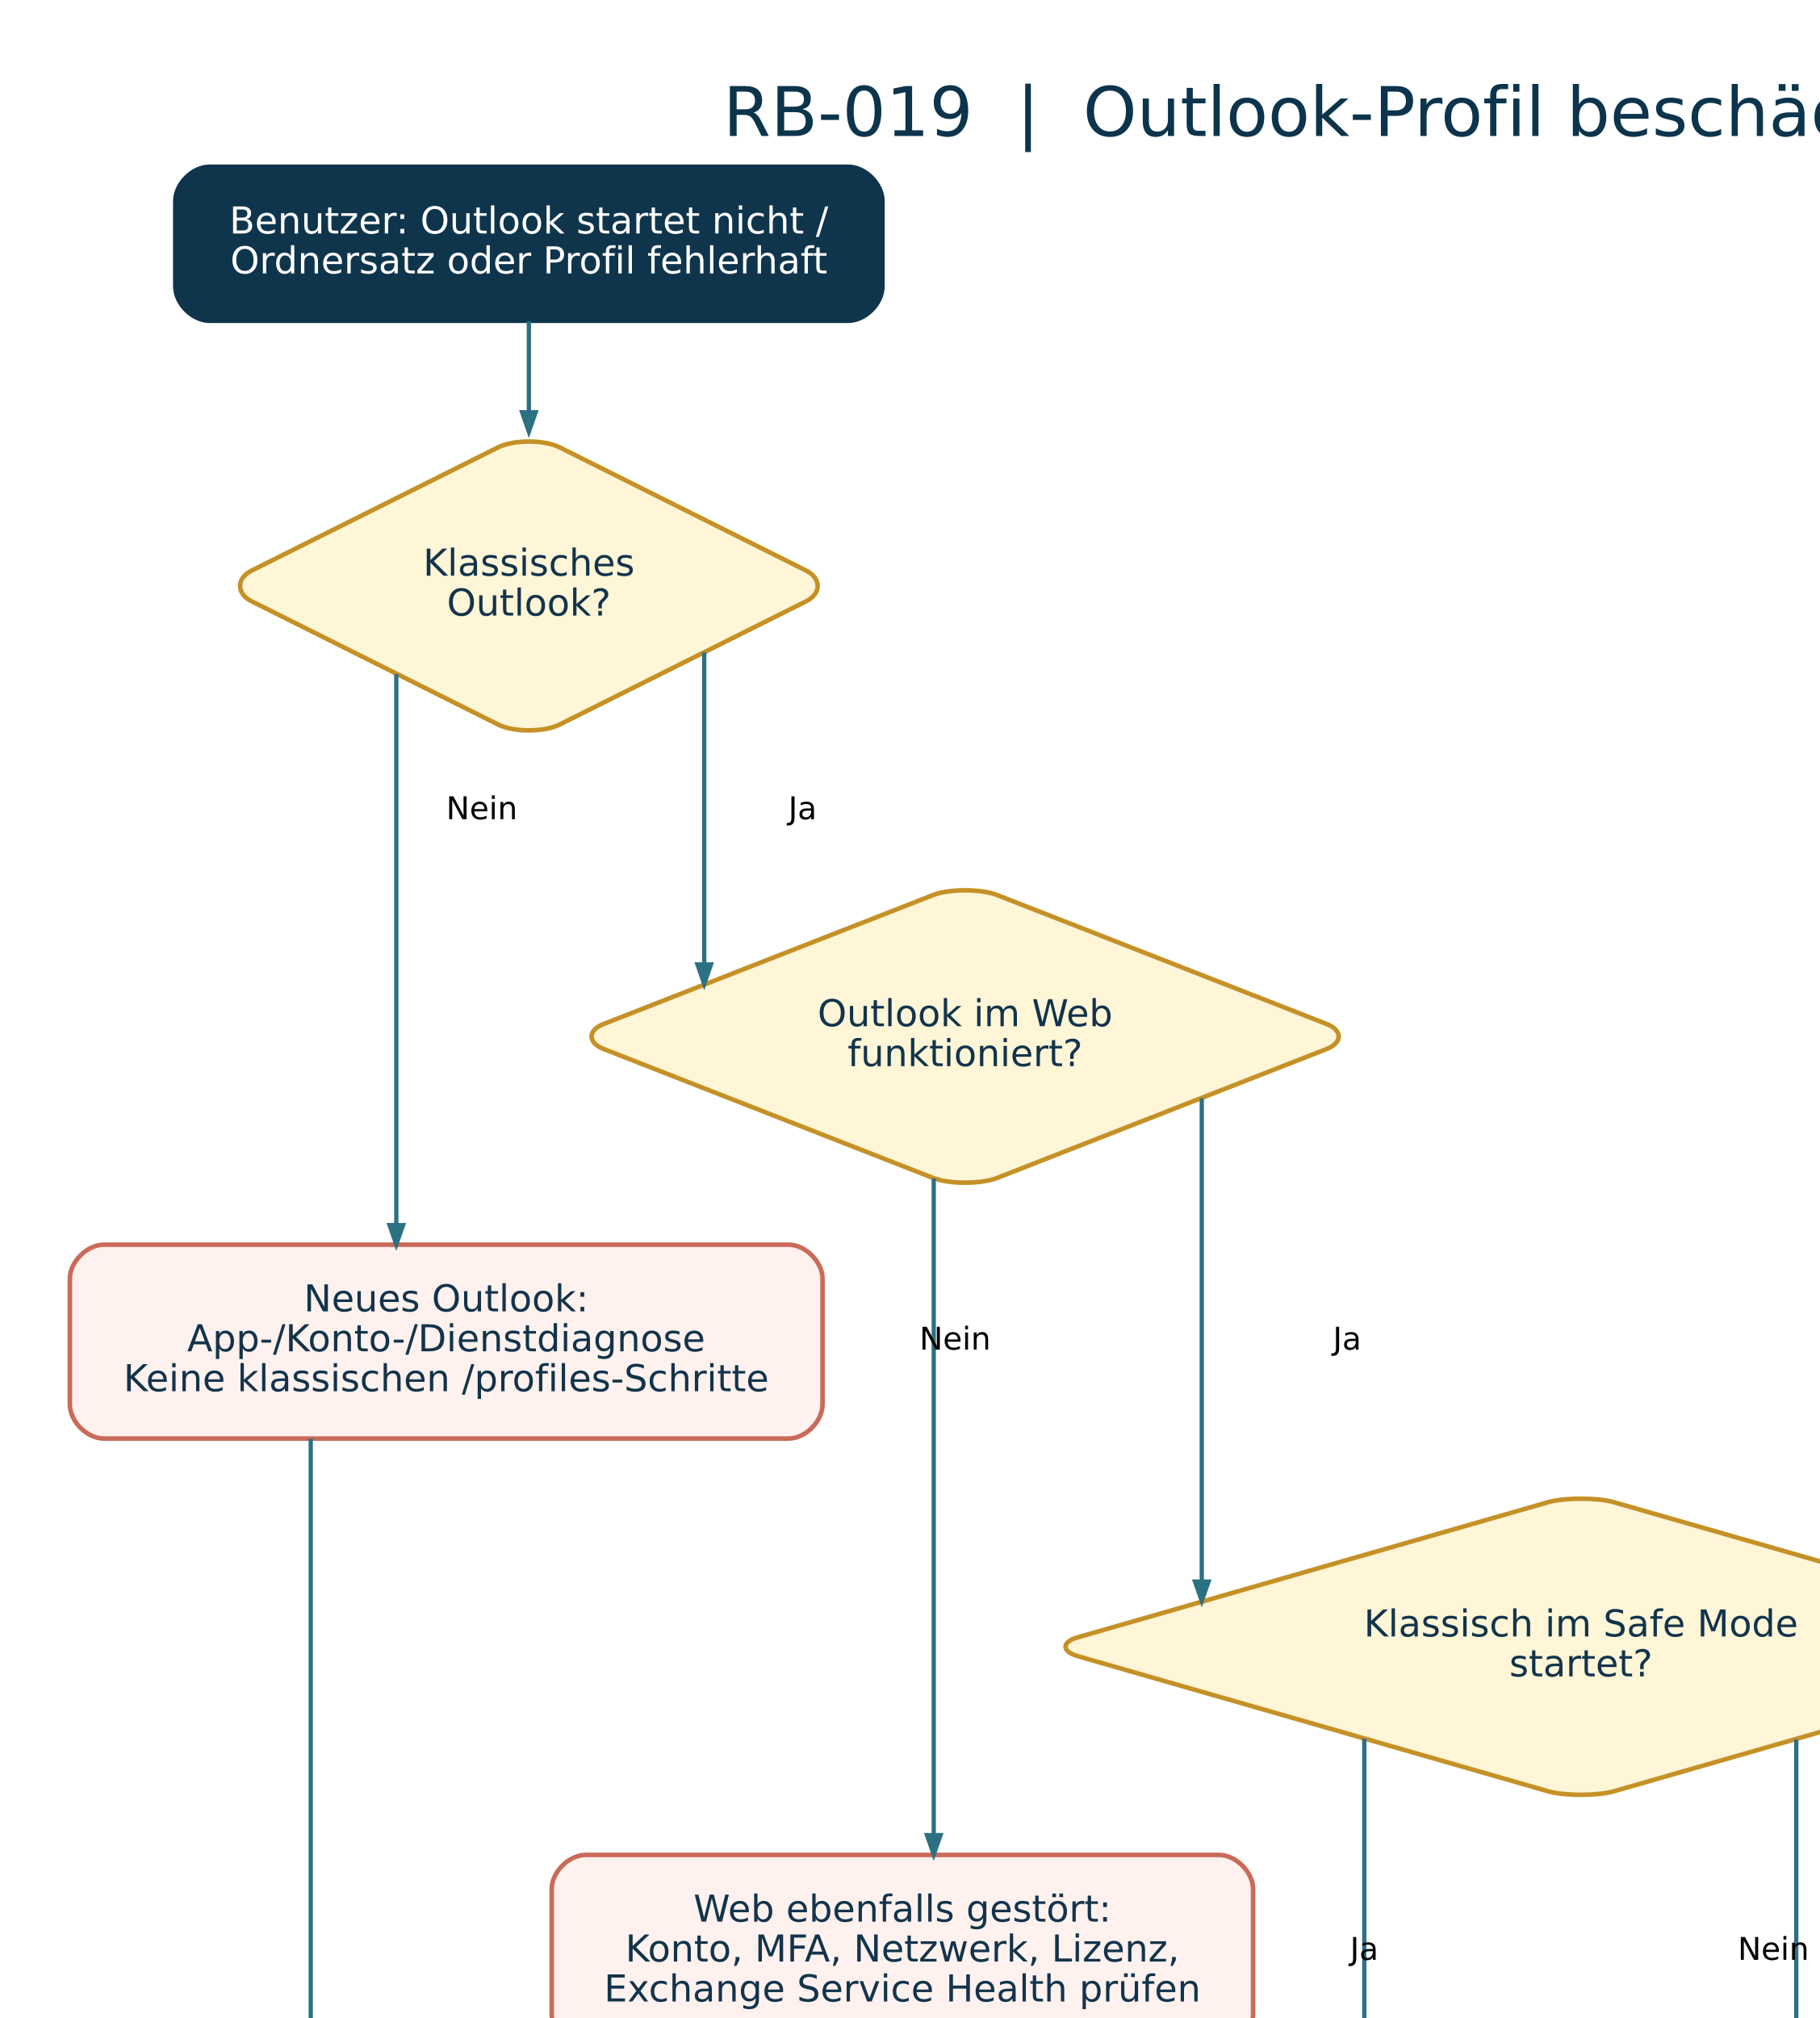
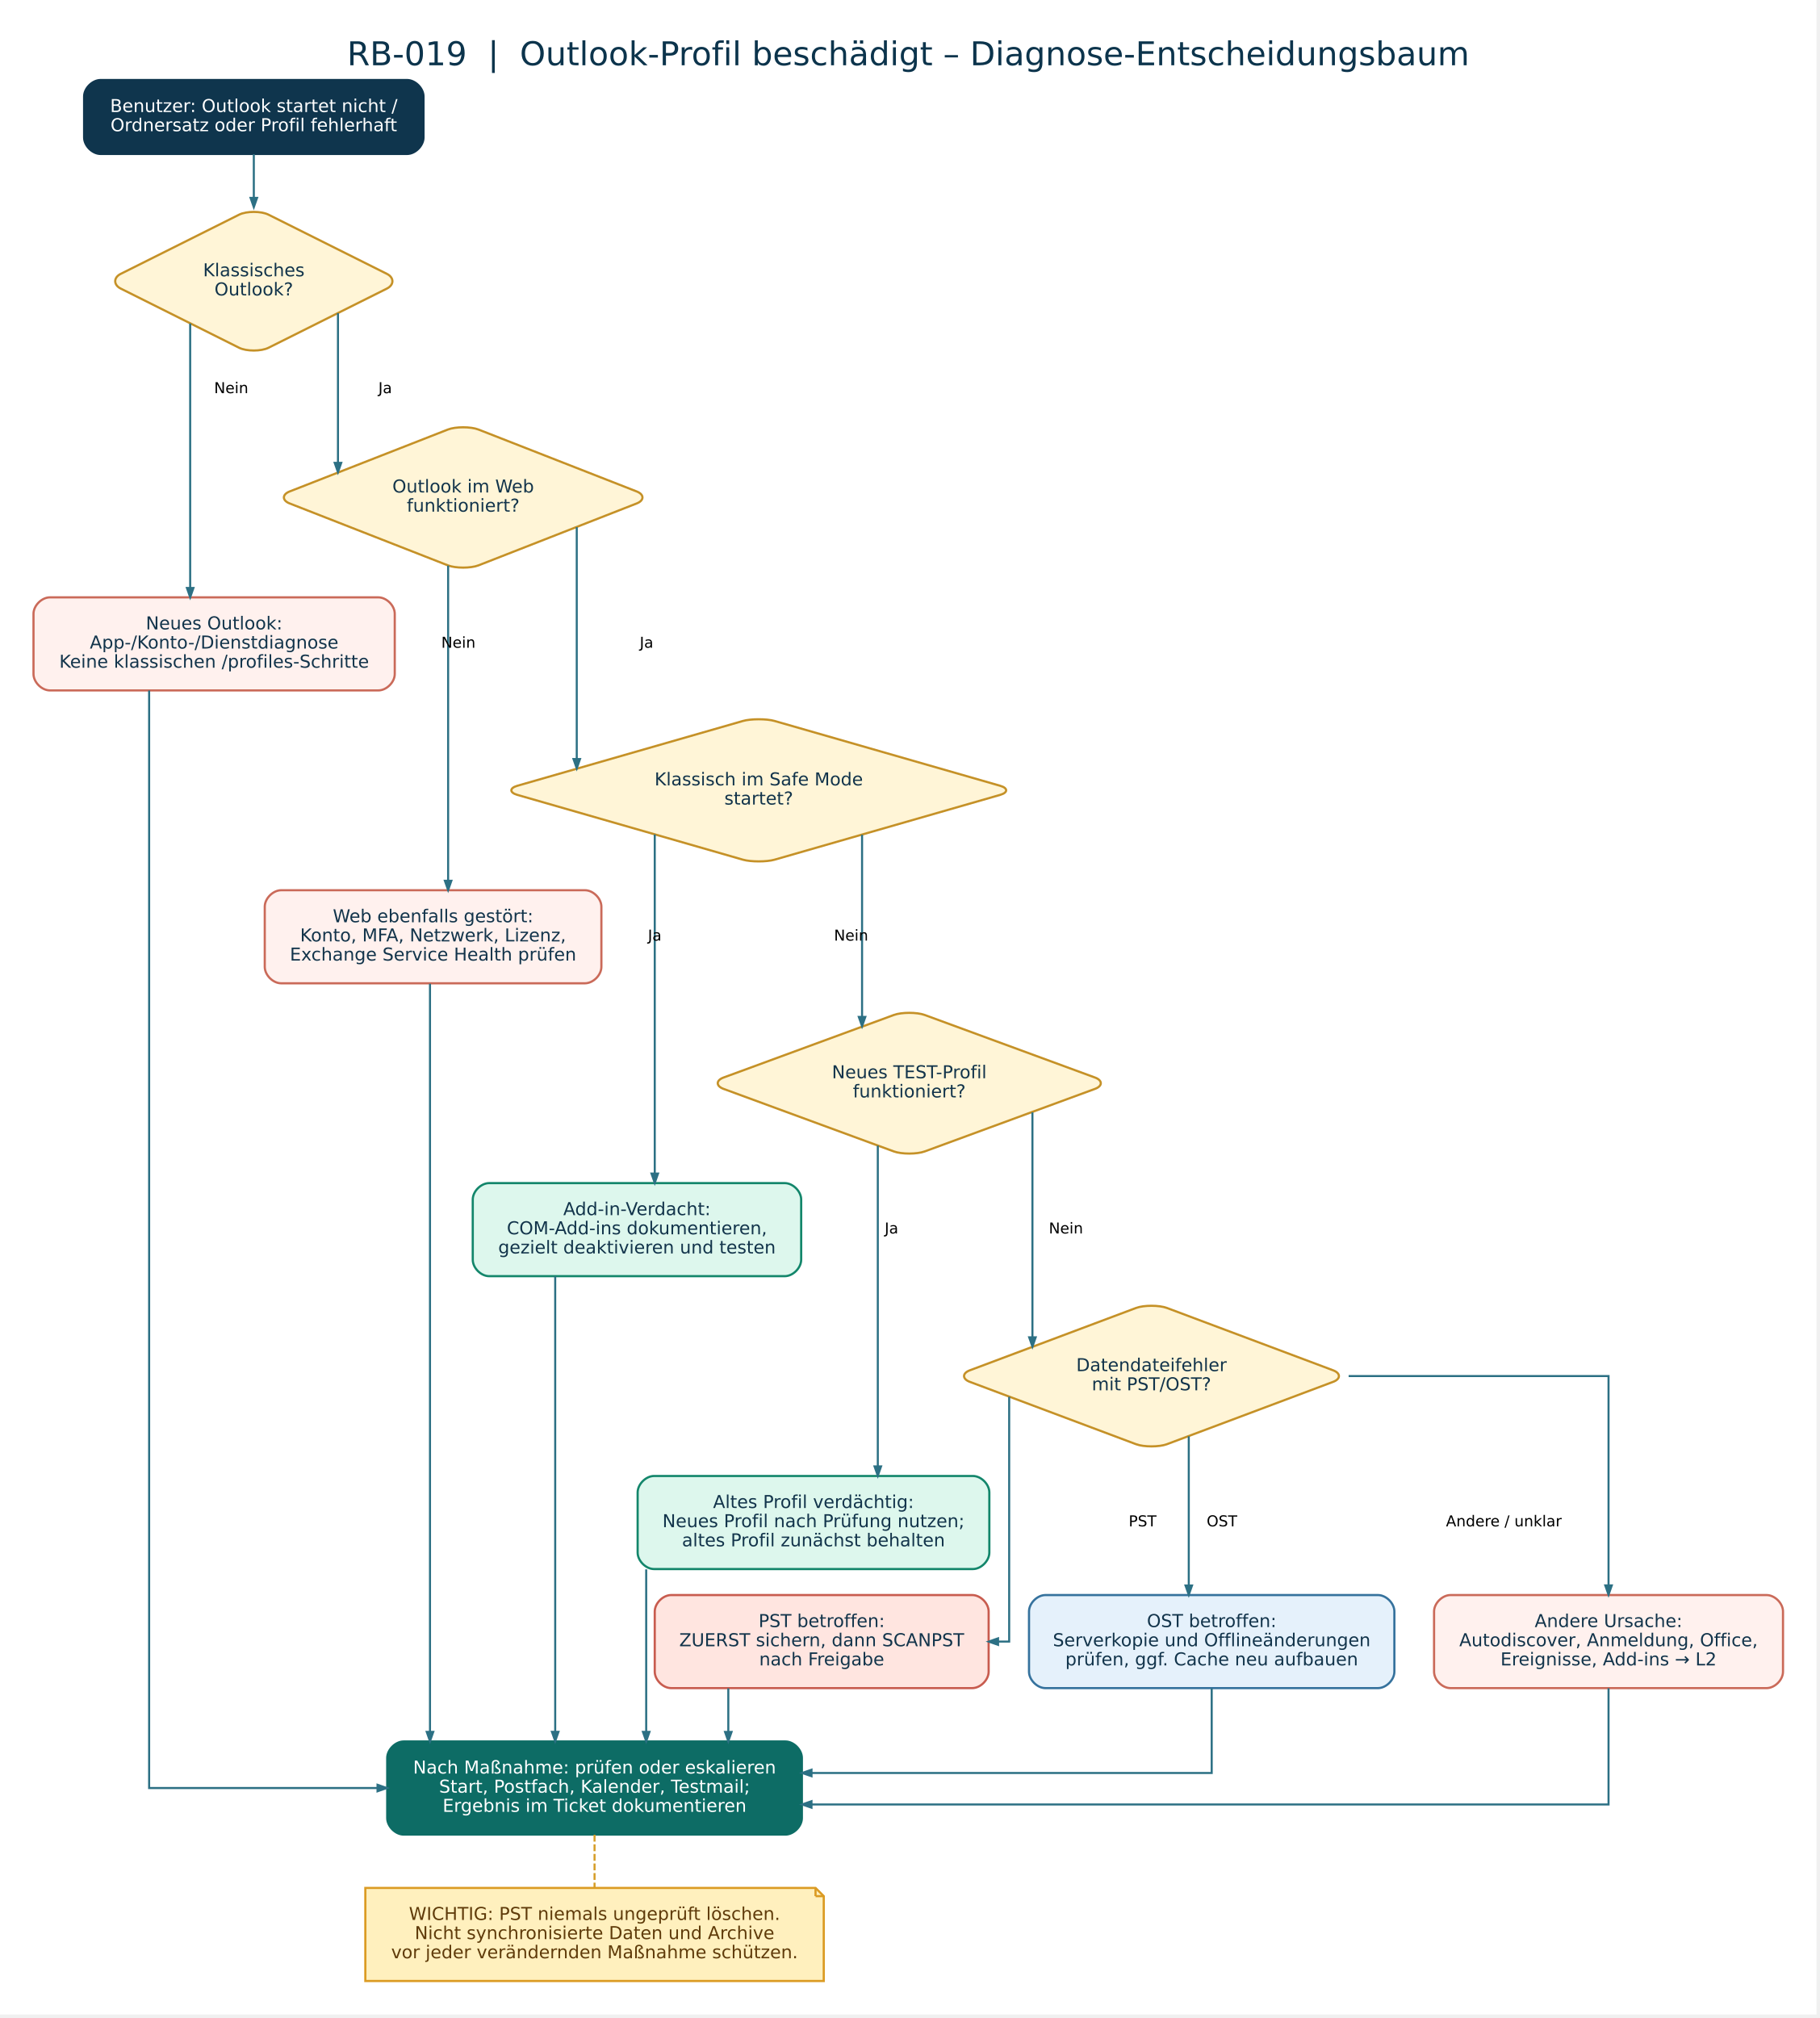
- <svg xmlns="http://www.w3.org/2000/svg" width="2766pt" height="3067pt" viewBox="0.00 0.00 1327.46 1471.96">
+ <svg xmlns="http://www.w3.org/2000/svg" width="2766pt" height="3067pt" viewBox="0 0 2766 3067">
  <g id="graph0" class="graph" transform="scale(2.08 2.08) rotate(0) translate(24.48 1447.48)">
    <polygon fill="white" stroke="transparent" points="-24.48,24.48 -24.48,-1447.48 1302.98,-1447.48 1302.98,24.48 -24.48,24.48" />
    <text text-anchor="middle" x="639.25" y="-1399.8" font-family="DejaVu Sans" font-size="24.00" fill="#0c344c">RB-019  |  Outlook-Profil beschädigt – Diagnose-Entscheidungsbaum</text>
    <g id="node1" class="node">
      <path fill="#0f354d" stroke="#0f354d" stroke-width="1.6" d="M273,-1389C273,-1389 49,-1389 49,-1389 43,-1389 37,-1383 37,-1377 37,-1377 37,-1347 37,-1347 37,-1341 43,-1335 49,-1335 49,-1335 273,-1335 273,-1335 279,-1335 285,-1341 285,-1347 285,-1347 285,-1377 285,-1377 285,-1383 279,-1389 273,-1389" />
      <text text-anchor="middle" x="161" y="-1365.6" font-family="DejaVu Sans" font-size="13.00" fill="white">Benutzer: Outlook startet nicht /</text>
      <text text-anchor="middle" x="161" y="-1351.6" font-family="DejaVu Sans" font-size="13.00" fill="white">Ordnersatz oder Profil fehlerhaft</text>
    </g>
    <g id="node2" class="node">
      <path fill="#fff5d7" stroke="#c59127" stroke-width="1.6" d="M150.27,-1290.63C150.27,-1290.63 63.73,-1247.37 63.73,-1247.37 58.37,-1244.68 58.37,-1239.32 63.73,-1236.63 63.73,-1236.63 150.27,-1193.37 150.27,-1193.37 155.63,-1190.68 166.37,-1190.68 171.73,-1193.37 171.73,-1193.37 258.27,-1236.63 258.27,-1236.63 263.63,-1239.32 263.63,-1244.68 258.27,-1247.37 258.27,-1247.37 171.73,-1290.63 171.73,-1290.63 166.37,-1293.32 155.63,-1293.32 150.27,-1290.63" />
      <text text-anchor="middle" x="161" y="-1245.6" font-family="DejaVu Sans" font-size="13.00" fill="#12344b">Klassisches</text>
      <text text-anchor="middle" x="161" y="-1231.6" font-family="DejaVu Sans" font-size="13.00" fill="#12344b">Outlook?</text>
    </g>
    <g id="edge1" class="edge">
      <path fill="none" stroke="#2c7084" stroke-width="1.5" d="M161,-1334.77C161,-1334.77 161,-1302.91 161,-1302.91" />
      <polygon fill="#2c7084" stroke="#2c7084" stroke-width="1.5" points="163.38,-1302.91 161,-1296.11 158.62,-1302.91 163.38,-1302.91" />
    </g>
    <g id="node3" class="node">
      <path fill="#fff1ee" stroke="#ca6a59" stroke-width="1.6" d="M252,-1011C252,-1011 12,-1011 12,-1011 6,-1011 0,-1005 0,-999 0,-999 0,-955 0,-955 0,-949 6,-943 12,-943 12,-943 252,-943 252,-943 258,-943 264,-949 264,-955 264,-955 264,-999 264,-999 264,-1005 258,-1011 252,-1011" />
      <text text-anchor="middle" x="132" y="-987.6" font-family="DejaVu Sans" font-size="13.00" fill="#12344b">Neues Outlook:</text>
      <text text-anchor="middle" x="132" y="-973.6" font-family="DejaVu Sans" font-size="13.00" fill="#12344b">App-/Konto-/Dienstdiagnose</text>
      <text text-anchor="middle" x="132" y="-959.6" font-family="DejaVu Sans" font-size="13.00" fill="#12344b">Keine klassischen /profiles-Schritte</text>
    </g>
    <g id="edge2" class="edge">
      <path fill="none" stroke="#2c7084" stroke-width="1.5" d="M114.5,-1211.08C114.5,-1211.08 114.5,-1017.86 114.5,-1017.86" />
      <polygon fill="#2c7084" stroke="#2c7084" stroke-width="1.5" points="116.88,-1017.86 114.5,-1011.06 112.12,-1017.86 116.88,-1017.86" />
      <text text-anchor="middle" x="144.5" y="-1160.2" font-family="DejaVu Sans" font-size="11.00">Nein</text>
    </g>
    <g id="node4" class="node">
      <path fill="#fff5d7" stroke="#c59127" stroke-width="1.6" d="M302.83,-1133.63C302.83,-1133.63 187.17,-1088.37 187.17,-1088.37 181.59,-1086.19 181.59,-1081.81 187.17,-1079.63 187.17,-1079.63 302.83,-1034.37 302.83,-1034.37 308.41,-1032.19 319.59,-1032.19 325.17,-1034.37 325.17,-1034.37 440.83,-1079.63 440.83,-1079.63 446.41,-1081.81 446.41,-1086.19 440.83,-1088.37 440.83,-1088.37 325.17,-1133.63 325.17,-1133.63 319.59,-1135.81 308.41,-1135.81 302.83,-1133.63" />
      <text text-anchor="middle" x="314" y="-1087.6" font-family="DejaVu Sans" font-size="13.00" fill="#12344b">Outlook im Web</text>
      <text text-anchor="middle" x="314" y="-1073.6" font-family="DejaVu Sans" font-size="13.00" fill="#12344b">funktioniert?</text>
    </g>
    <g id="edge3" class="edge">
      <path fill="none" stroke="#2c7084" stroke-width="1.5" d="M222.5,-1218.69C222.5,-1218.69 222.5,-1109.27 222.5,-1109.27" />
      <polygon fill="#2c7084" stroke="#2c7084" stroke-width="1.5" points="224.88,-1109.27 222.5,-1102.47 220.12,-1109.27 224.88,-1109.27" />
      <text text-anchor="middle" x="257" y="-1160.2" font-family="DejaVu Sans" font-size="11.00">Ja</text>
    </g>
    <g id="node14" class="node">
      <path fill="#0d6c65" stroke="#0d6c65" stroke-width="1.6" d="M549.5,-175C549.5,-175 270.5,-175 270.5,-175 264.5,-175 258.5,-169 258.5,-163 258.5,-163 258.5,-119 258.5,-119 258.5,-113 264.5,-107 270.5,-107 270.5,-107 549.5,-107 549.5,-107 555.5,-107 561.5,-113 561.5,-119 561.5,-119 561.5,-163 561.5,-163 561.5,-169 555.5,-175 549.5,-175" />
      <text text-anchor="middle" x="410" y="-151.6" font-family="DejaVu Sans" font-size="13.00" fill="white">Nach Maßnahme: prüfen oder eskalieren</text>
      <text text-anchor="middle" x="410" y="-137.6" font-family="DejaVu Sans" font-size="13.00" fill="white">Start, Postfach, Kalender, Testmail;</text>
      <text text-anchor="middle" x="410" y="-123.6" font-family="DejaVu Sans" font-size="13.00" fill="white">Ergebnis im Ticket dokumentieren</text>
    </g>
    <g id="edge19" class="edge">
      <path fill="none" stroke="#2c7084" stroke-width="1.5" d="M84.5,-942.93C84.5,-786.07 84.5,-141 84.5,-141 84.5,-141 251.41,-141 251.41,-141" />
      <polygon fill="#2c7084" stroke="#2c7084" stroke-width="1.5" points="251.41,-143.38 258.21,-141 251.41,-138.62 251.41,-143.38" />
    </g>
    <g id="node5" class="node">
      <path fill="#fff1ee" stroke="#ca6a59" stroke-width="1.6" d="M403,-797C403,-797 181,-797 181,-797 175,-797 169,-791 169,-785 169,-785 169,-741 169,-741 169,-735 175,-729 181,-729 181,-729 403,-729 403,-729 409,-729 415,-735 415,-741 415,-741 415,-785 415,-785 415,-791 409,-797 403,-797" />
      <text text-anchor="middle" x="292" y="-773.6" font-family="DejaVu Sans" font-size="13.00" fill="#12344b">Web ebenfalls gestört:</text>
      <text text-anchor="middle" x="292" y="-759.6" font-family="DejaVu Sans" font-size="13.00" fill="#12344b">Konto, MFA, Netzwerk, Lizenz,</text>
      <text text-anchor="middle" x="292" y="-745.6" font-family="DejaVu Sans" font-size="13.00" fill="#12344b">Exchange Service Health prüfen</text>
    </g>
    <g id="edge4" class="edge">
      <path fill="none" stroke="#2c7084" stroke-width="1.5" d="M303,-1034.2C303,-1034.2 303,-803.93 303,-803.93" />
      <polygon fill="#2c7084" stroke="#2c7084" stroke-width="1.5" points="305.38,-803.93 303,-797.13 300.62,-803.93 305.38,-803.93" />
      <text text-anchor="middle" x="310.5" y="-974.2" font-family="DejaVu Sans" font-size="11.00">Nein</text>
    </g>
    <g id="node6" class="node">
      <path fill="#fff5d7" stroke="#c59127" stroke-width="1.6" d="M518.47,-920.69C518.47,-920.69 353.53,-873.31 353.53,-873.31 347.77,-871.66 347.77,-868.34 353.53,-866.69 353.53,-866.69 518.47,-819.31 518.47,-819.31 524.23,-817.66 535.77,-817.66 541.53,-819.31 541.53,-819.31 706.47,-866.69 706.47,-866.69 712.23,-868.34 712.23,-871.66 706.47,-873.31 706.47,-873.31 541.53,-920.69 541.53,-920.69 535.77,-922.34 524.23,-922.34 518.47,-920.69" />
      <text text-anchor="middle" x="530" y="-873.6" font-family="DejaVu Sans" font-size="13.00" fill="#12344b">Klassisch im Safe Mode</text>
      <text text-anchor="middle" x="530" y="-859.6" font-family="DejaVu Sans" font-size="13.00" fill="#12344b">startet?</text>
    </g>
    <g id="edge5" class="edge">
      <path fill="none" stroke="#2c7084" stroke-width="1.5" d="M397,-1062.3C397,-1062.3 397,-892.85 397,-892.85" />
      <polygon fill="#2c7084" stroke="#2c7084" stroke-width="1.5" points="399.38,-892.85 397,-886.05 394.62,-892.85 399.38,-892.85" />
      <text text-anchor="middle" x="448" y="-974.2" font-family="DejaVu Sans" font-size="11.00">Ja</text>
    </g>
    <g id="edge18" class="edge">
      <path fill="none" stroke="#2c7084" stroke-width="1.5" d="M289.75,-728.67C289.75,-728.67 289.75,-182.02 289.75,-182.02" />
      <polygon fill="#2c7084" stroke="#2c7084" stroke-width="1.5" points="292.13,-182.02 289.75,-175.22 287.37,-182.02 292.13,-182.02" />
    </g>
    <g id="node7" class="node">
      <path fill="#ddf7ed" stroke="#13866b" stroke-width="1.6" d="M549,-583C549,-583 333,-583 333,-583 327,-583 321,-577 321,-571 321,-571 321,-527 321,-527 321,-521 327,-515 333,-515 333,-515 549,-515 549,-515 555,-515 561,-521 561,-527 561,-527 561,-571 561,-571 561,-577 555,-583 549,-583" />
      <text text-anchor="middle" x="441" y="-559.6" font-family="DejaVu Sans" font-size="13.00" fill="#12344b">Add-in-Verdacht:</text>
      <text text-anchor="middle" x="441" y="-545.6" font-family="DejaVu Sans" font-size="13.00" fill="#12344b">COM-Add-ins dokumentieren,</text>
      <text text-anchor="middle" x="441" y="-531.6" font-family="DejaVu Sans" font-size="13.00" fill="#12344b">gezielt deaktivieren und testen</text>
    </g>
    <g id="edge6" class="edge">
      <path fill="none" stroke="#2c7084" stroke-width="1.5" d="M454,-837.75C454,-837.75 454,-589.96 454,-589.96" />
      <polygon fill="#2c7084" stroke="#2c7084" stroke-width="1.5" points="456.38,-589.96 454,-583.16 451.62,-589.96 456.38,-589.96" />
      <text text-anchor="middle" x="454" y="-760.2" font-family="DejaVu Sans" font-size="11.00">Ja</text>
    </g>
    <g id="node8" class="node">
      <path fill="#fff5d7" stroke="#c59127" stroke-width="1.6" d="M628.74,-705.86C628.74,-705.86 504.26,-660.14 504.26,-660.14 498.63,-658.07 498.63,-653.93 504.26,-651.86 504.26,-651.86 628.74,-606.14 628.74,-606.14 634.37,-604.07 645.63,-604.07 651.26,-606.14 651.26,-606.14 775.74,-651.86 775.74,-651.86 781.37,-653.93 781.37,-658.07 775.74,-660.14 775.74,-660.14 651.26,-705.86 651.26,-705.86 645.63,-707.93 634.37,-707.93 628.74,-705.86" />
      <text text-anchor="middle" x="640" y="-659.6" font-family="DejaVu Sans" font-size="13.00" fill="#12344b">Neues TEST-Profil</text>
      <text text-anchor="middle" x="640" y="-645.6" font-family="DejaVu Sans" font-size="13.00" fill="#12344b">funktioniert?</text>
    </g>
    <g id="edge7" class="edge">
      <path fill="none" stroke="#2c7084" stroke-width="1.5" d="M605.5,-837.5C605.5,-837.5 605.5,-704.44 605.5,-704.44" />
      <polygon fill="#2c7084" stroke="#2c7084" stroke-width="1.5" points="607.88,-704.44 605.5,-697.64 603.12,-704.44 607.88,-704.44" />
      <text text-anchor="middle" x="597.5" y="-760.2" font-family="DejaVu Sans" font-size="11.00">Nein</text>
    </g>
    <g id="edge13" class="edge">
      <path fill="none" stroke="#2c7084" stroke-width="1.5" d="M381.25,-514.92C381.25,-514.92 381.25,-182.07 381.25,-182.07" />
      <polygon fill="#2c7084" stroke="#2c7084" stroke-width="1.5" points="383.63,-182.07 381.25,-175.27 378.87,-182.07 383.63,-182.07" />
    </g>
    <g id="node9" class="node">
      <path fill="#ddf7ed" stroke="#13866b" stroke-width="1.6" d="M686.5,-369C686.5,-369 453.5,-369 453.5,-369 447.5,-369 441.5,-363 441.5,-357 441.5,-357 441.5,-313 441.5,-313 441.5,-307 447.5,-301 453.5,-301 453.5,-301 686.5,-301 686.5,-301 692.5,-301 698.5,-307 698.5,-313 698.5,-313 698.5,-357 698.5,-357 698.5,-363 692.5,-369 686.5,-369" />
      <text text-anchor="middle" x="570" y="-345.6" font-family="DejaVu Sans" font-size="13.00" fill="#12344b">Altes Profil verdächtig:</text>
      <text text-anchor="middle" x="570" y="-331.6" font-family="DejaVu Sans" font-size="13.00" fill="#12344b">Neues Profil nach Prüfung nutzen;</text>
      <text text-anchor="middle" x="570" y="-317.6" font-family="DejaVu Sans" font-size="13.00" fill="#12344b">altes Profil zunächst behalten</text>
    </g>
    <g id="edge8" class="edge">
      <path fill="none" stroke="#2c7084" stroke-width="1.5" d="M617,-610.35C617,-610.35 617,-375.99 617,-375.99" />
      <polygon fill="#2c7084" stroke="#2c7084" stroke-width="1.5" points="619.38,-375.99 617,-369.19 614.62,-375.99 619.38,-375.99" />
      <text text-anchor="middle" x="627" y="-546.2" font-family="DejaVu Sans" font-size="11.00">Ja</text>
    </g>
    <g id="node10" class="node">
      <path fill="#fff5d7" stroke="#c59127" stroke-width="1.6" d="M805.76,-491.79C805.76,-491.79 684.24,-446.21 684.24,-446.21 678.62,-444.11 678.62,-439.89 684.24,-437.79 684.24,-437.79 805.76,-392.21 805.76,-392.21 811.38,-390.11 822.62,-390.11 828.24,-392.21 828.24,-392.21 949.76,-437.79 949.76,-437.79 955.38,-439.89 955.38,-444.11 949.76,-446.21 949.76,-446.21 828.24,-491.79 828.24,-491.79 822.62,-493.89 811.38,-493.89 805.76,-491.79" />
      <text text-anchor="middle" x="817" y="-445.6" font-family="DejaVu Sans" font-size="13.00" fill="#12344b">Datendateifehler</text>
      <text text-anchor="middle" x="817" y="-431.6" font-family="DejaVu Sans" font-size="13.00" fill="#12344b">mit PST/OST?</text>
    </g>
    <g id="edge9" class="edge">
      <path fill="none" stroke="#2c7084" stroke-width="1.5" d="M730,-634.7C730,-634.7 730,-470.33 730,-470.33" />
      <polygon fill="#2c7084" stroke="#2c7084" stroke-width="1.5" points="732.38,-470.33 730,-463.53 727.62,-470.33 732.38,-470.33" />
      <text text-anchor="middle" x="754.5" y="-546.2" font-family="DejaVu Sans" font-size="11.00">Nein</text>
    </g>
    <g id="edge14" class="edge">
      <path fill="none" stroke="#2c7084" stroke-width="1.5" d="M447.75,-300.76C447.75,-300.76 447.75,-182.02 447.75,-182.02" />
      <polygon fill="#2c7084" stroke="#2c7084" stroke-width="1.5" points="450.13,-182.02 447.75,-175.22 445.37,-182.02 450.13,-182.02" />
    </g>
    <g id="node11" class="node">
      <path fill="#ffe5e0" stroke="#c85c4f" stroke-width="1.6" d="M686,-282C686,-282 466,-282 466,-282 460,-282 454,-276 454,-270 454,-270 454,-226 454,-226 454,-220 460,-214 466,-214 466,-214 686,-214 686,-214 692,-214 698,-220 698,-226 698,-226 698,-270 698,-270 698,-276 692,-282 686,-282" />
      <text text-anchor="middle" x="576" y="-258.6" font-family="DejaVu Sans" font-size="13.00" fill="#12344b">PST betroffen:</text>
      <text text-anchor="middle" x="576" y="-244.6" font-family="DejaVu Sans" font-size="13.00" fill="#12344b">ZUERST sichern, dann SCANPST</text>
      <text text-anchor="middle" x="576" y="-230.6" font-family="DejaVu Sans" font-size="13.00" fill="#12344b">nach Freigabe</text>
    </g>
    <g id="edge10" class="edge">
      <path fill="none" stroke="#2c7084" stroke-width="1.5" d="M713,-426.78C713,-381.04 713,-248 713,-248 713,-248 704.88,-248 704.88,-248" />
      <polygon fill="#2c7084" stroke="#2c7084" stroke-width="1.5" points="704.88,-245.62 698.08,-248 704.88,-250.38 704.88,-245.62" />
      <text text-anchor="middle" x="810.5" y="-332.2" font-family="DejaVu Sans" font-size="11.00">PST</text>
    </g>
    <g id="node12" class="node">
      <path fill="#e5f1fb" stroke="#35729d" stroke-width="1.6" d="M982.5,-282C982.5,-282 739.5,-282 739.5,-282 733.5,-282 727.5,-276 727.5,-270 727.5,-270 727.5,-226 727.5,-226 727.5,-220 733.5,-214 739.5,-214 739.5,-214 982.5,-214 982.5,-214 988.5,-214 994.5,-220 994.5,-226 994.5,-226 994.5,-270 994.5,-270 994.5,-276 988.5,-282 982.5,-282" />
      <text text-anchor="middle" x="861" y="-258.6" font-family="DejaVu Sans" font-size="13.00" fill="#12344b">OST betroffen:</text>
      <text text-anchor="middle" x="861" y="-244.6" font-family="DejaVu Sans" font-size="13.00" fill="#12344b">Serverkopie und Offlineänderungen</text>
      <text text-anchor="middle" x="861" y="-230.6" font-family="DejaVu Sans" font-size="13.00" fill="#12344b">prüfen, ggf. Cache neu aufbauen</text>
    </g>
    <g id="edge11" class="edge">
      <path fill="none" stroke="#2c7084" stroke-width="1.5" d="M844.25,-397.98C844.25,-397.98 844.25,-288.99 844.25,-288.99" />
      <polygon fill="#2c7084" stroke="#2c7084" stroke-width="1.5" points="846.63,-288.99 844.25,-282.19 841.87,-288.99 846.63,-288.99" />
      <text text-anchor="middle" x="868.5" y="-332.2" font-family="DejaVu Sans" font-size="11.00">OST</text>
    </g>
    <g id="node13" class="node">
      <path fill="#fff1ee" stroke="#ca6a59" stroke-width="1.6" d="M1266.5,-282C1266.5,-282 1035.5,-282 1035.5,-282 1029.5,-282 1023.5,-276 1023.5,-270 1023.5,-270 1023.5,-226 1023.5,-226 1023.5,-220 1029.5,-214 1035.5,-214 1035.5,-214 1266.5,-214 1266.5,-214 1272.5,-214 1278.5,-220 1278.5,-226 1278.5,-226 1278.5,-270 1278.5,-270 1278.5,-276 1272.5,-282 1266.5,-282" />
      <text text-anchor="middle" x="1151" y="-258.6" font-family="DejaVu Sans" font-size="13.00" fill="#12344b">Andere Ursache:</text>
      <text text-anchor="middle" x="1151" y="-244.6" font-family="DejaVu Sans" font-size="13.00" fill="#12344b">Autodiscover, Anmeldung, Office,</text>
      <text text-anchor="middle" x="1151" y="-230.6" font-family="DejaVu Sans" font-size="13.00" fill="#12344b">Ereignisse, Add-ins → L2</text>
    </g>
    <g id="edge12" class="edge">
      <path fill="none" stroke="#2c7084" stroke-width="1.5" d="M961.07,-442C1051.47,-442 1151,-442 1151,-442 1151,-442 1151,-289.04 1151,-289.04" />
      <polygon fill="#2c7084" stroke="#2c7084" stroke-width="1.5" points="1153.38,-289.04 1151,-282.24 1148.62,-289.04 1153.38,-289.04" />
      <text text-anchor="middle" x="1074.5" y="-332.2" font-family="DejaVu Sans" font-size="11.00">Andere / unklar</text>
    </g>
    <g id="edge15" class="edge">
      <path fill="none" stroke="#2c7084" stroke-width="1.5" d="M507.75,-213.85C507.75,-213.85 507.75,-181.99 507.75,-181.99" />
      <polygon fill="#2c7084" stroke="#2c7084" stroke-width="1.5" points="510.13,-181.99 507.75,-175.19 505.37,-181.99 510.13,-181.99" />
    </g>
    <g id="edge16" class="edge">
      <path fill="none" stroke="#2c7084" stroke-width="1.5" d="M861,-213.88C861,-186.29 861,-152 861,-152 861,-152 568.55,-152 568.55,-152" />
      <polygon fill="#2c7084" stroke="#2c7084" stroke-width="1.5" points="568.55,-149.62 561.75,-152 568.55,-154.38 568.55,-149.62" />
    </g>
    <g id="edge17" class="edge">
      <path fill="none" stroke="#2c7084" stroke-width="1.5" d="M1151,-213.9C1151,-178.74 1151,-129 1151,-129 1151,-129 568.54,-129 568.54,-129" />
      <polygon fill="#2c7084" stroke="#2c7084" stroke-width="1.5" points="568.54,-126.62 561.74,-129 568.54,-131.38 568.54,-126.62" />
    </g>
    <g id="node15" class="node">
      <polygon fill="#fff0be" stroke="#db9b23" stroke-width="1.6" points="571.5,-68 242.5,-68 242.5,0 577.5,0 577.5,-62 571.5,-68" />
      <polyline fill="none" stroke="#db9b23" stroke-width="1.6" points="571.5,-68 571.5,-62 " />
      <polyline fill="none" stroke="#db9b23" stroke-width="1.6" points="577.5,-62 571.5,-62 " />
      <text text-anchor="middle" x="410" y="-44.6" font-family="DejaVu Sans" font-size="13.00" fill="#5f3b0a">WICHTIG: PST niemals ungeprüft löschen.</text>
      <text text-anchor="middle" x="410" y="-30.6" font-family="DejaVu Sans" font-size="13.00" fill="#5f3b0a">Nicht synchronisierte Daten und Archive</text>
      <text text-anchor="middle" x="410" y="-16.6" font-family="DejaVu Sans" font-size="13.00" fill="#5f3b0a">vor jeder verändernden Maßnahme schützen.</text>
    </g>
    <g id="edge20" class="edge">
      <path fill="none" stroke="#d59d28" stroke-width="1.5" stroke-dasharray="5,2" d="M410,-106.85C410,-94.5 410,-80.55 410,-68.19" />
    </g>
  </g>
</svg>
